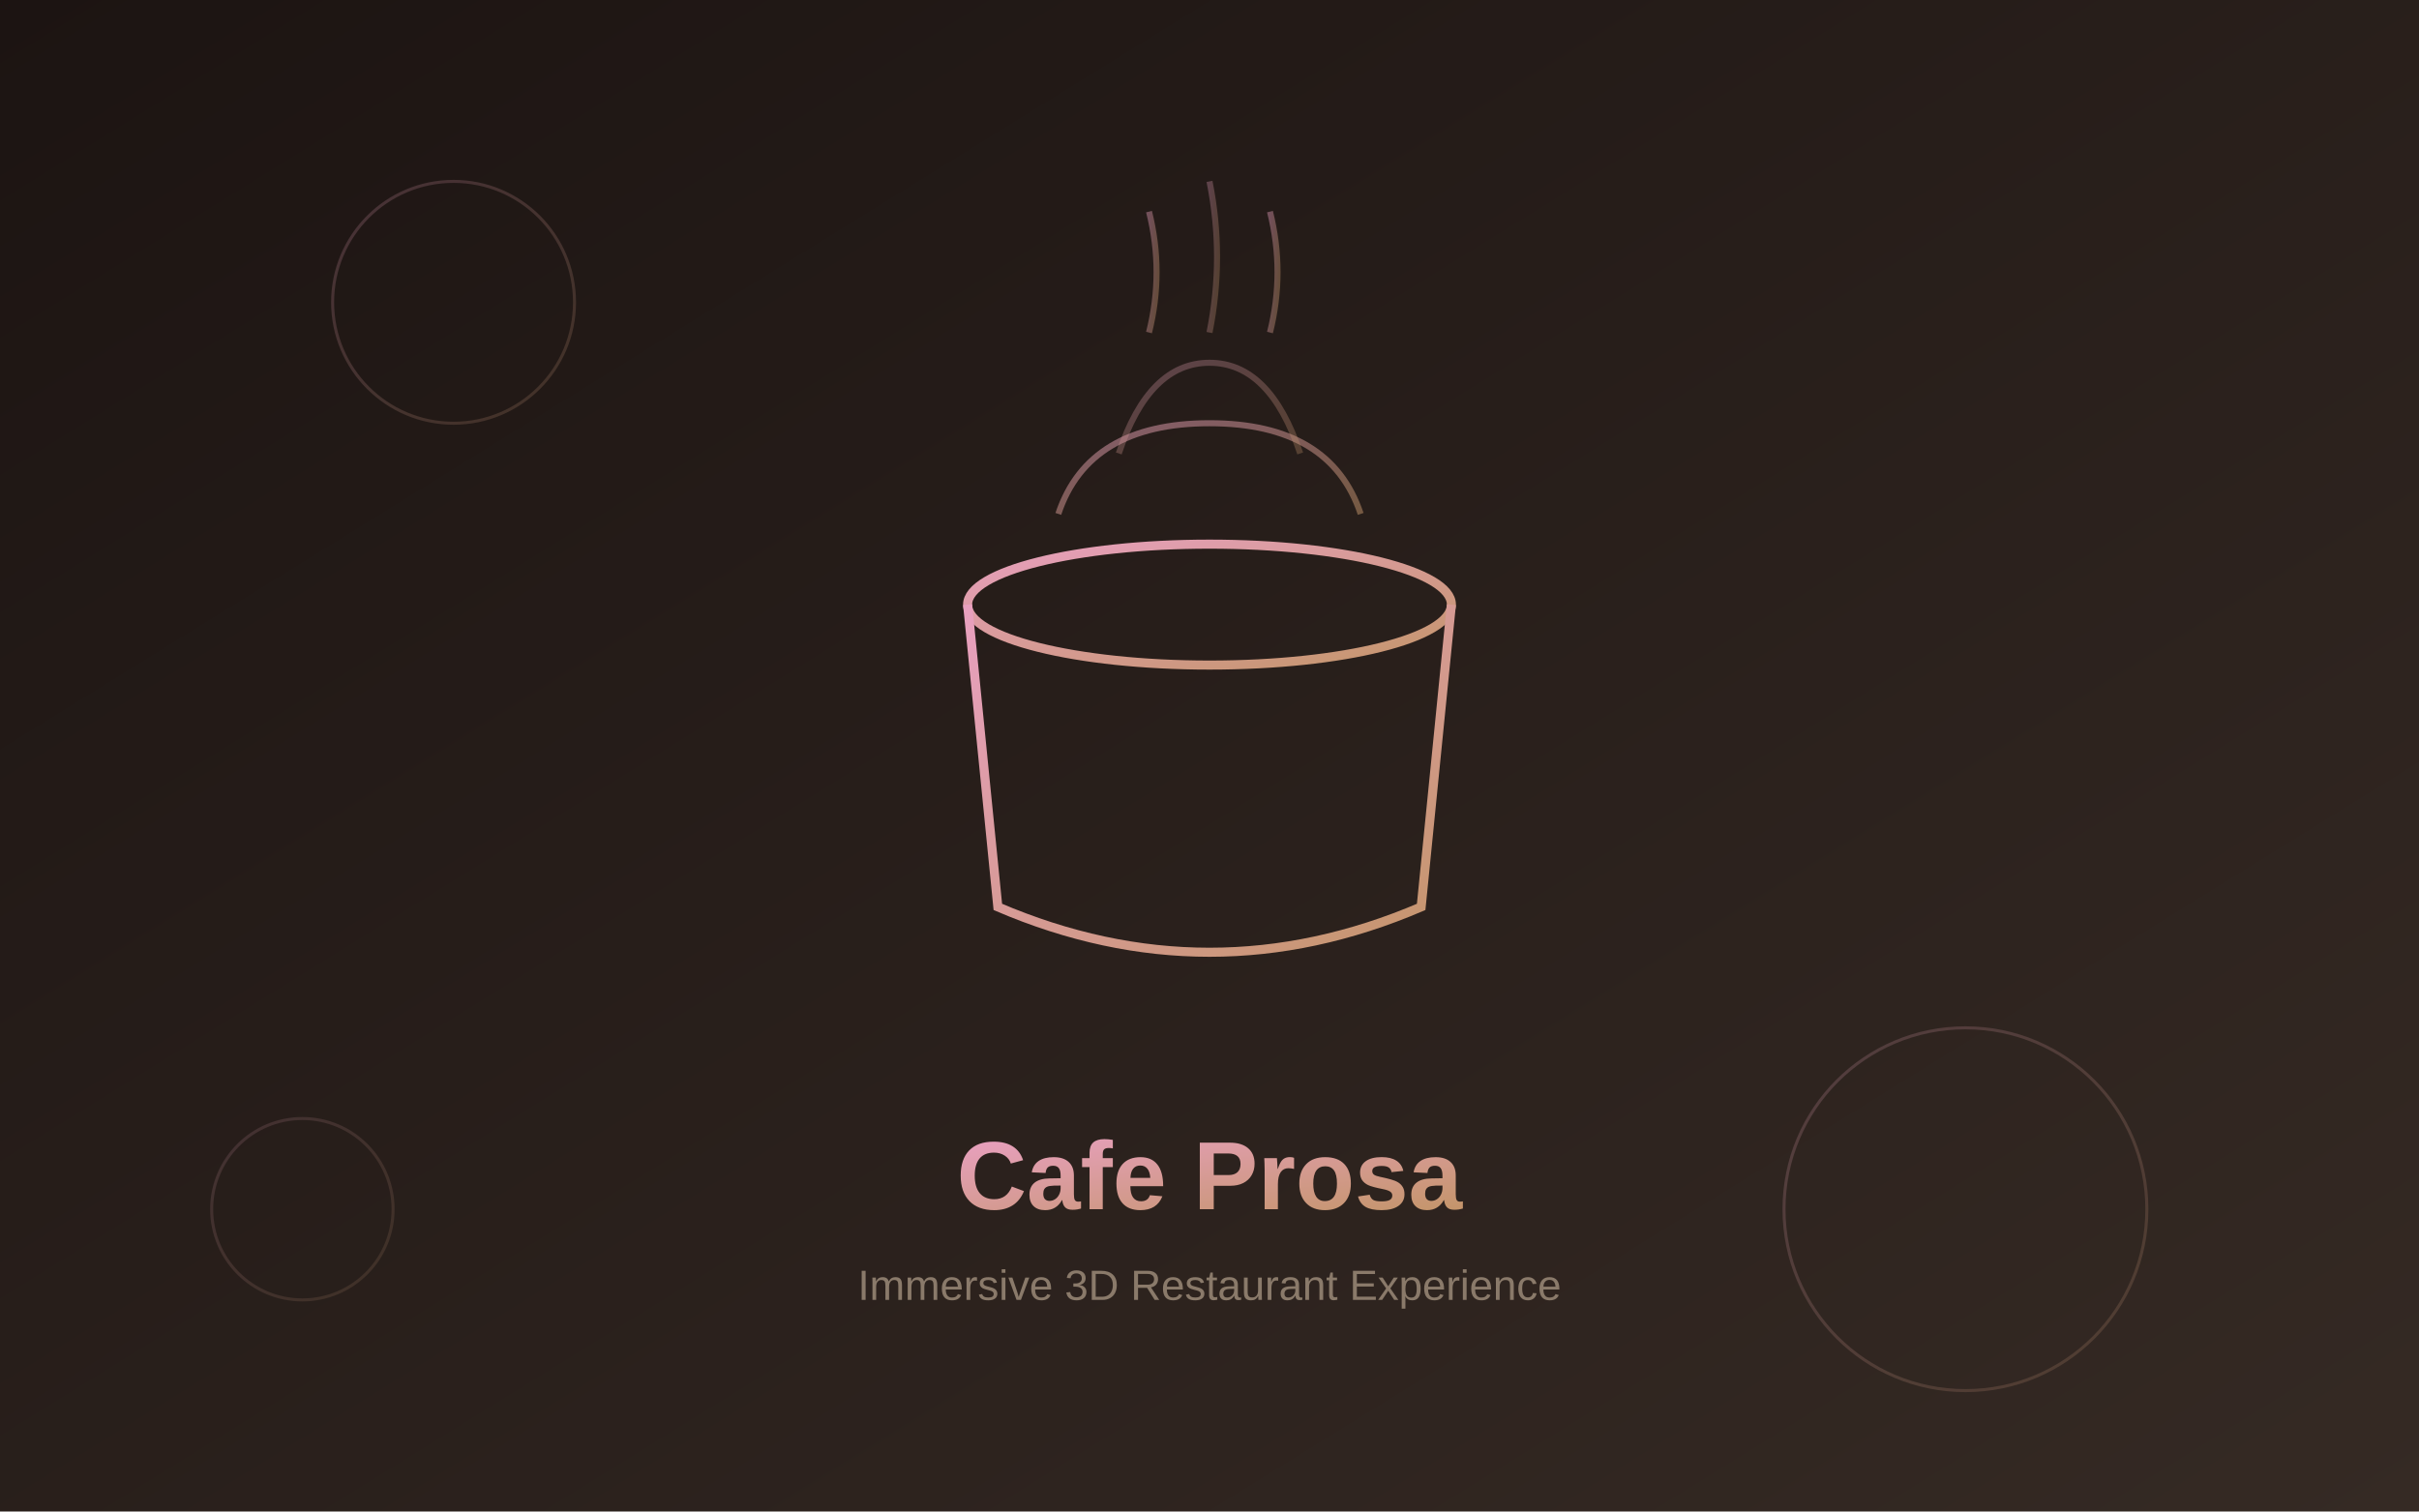
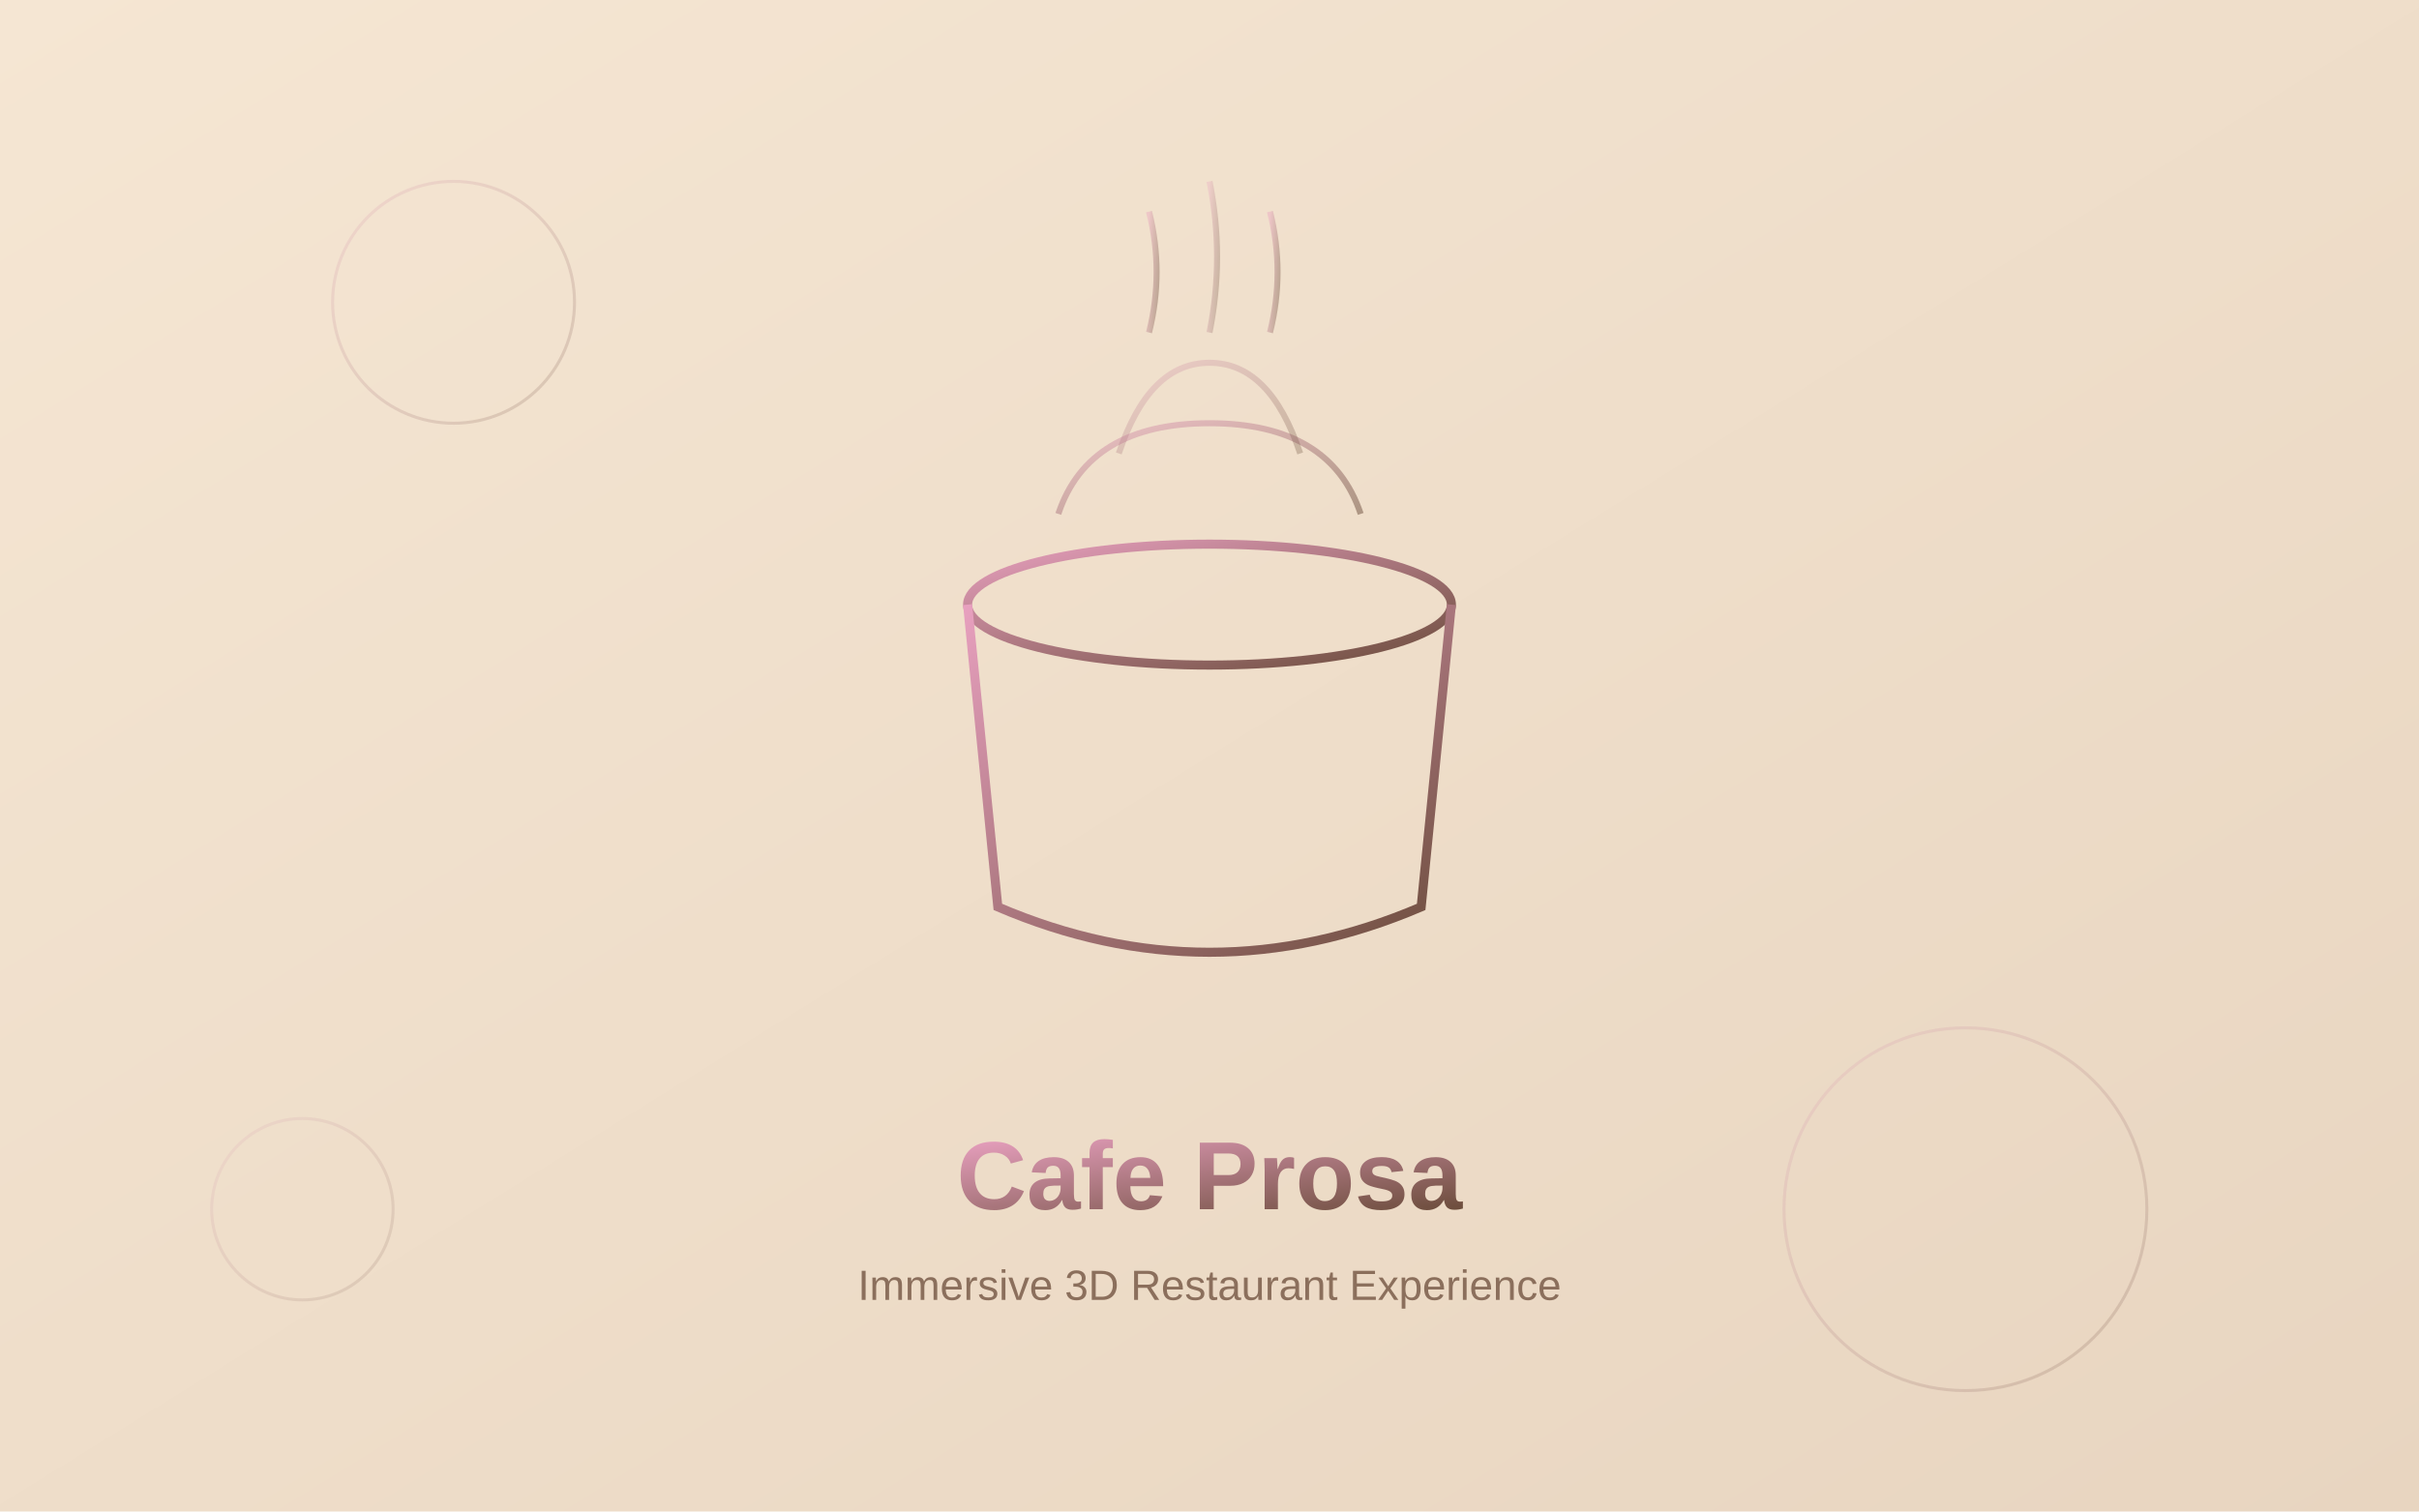
<svg xmlns="http://www.w3.org/2000/svg" viewBox="0 0 800 500">
  <defs>
    <linearGradient id="bg" x1="0%" y1="0%" x2="100%" y2="100%">
-       <stop offset="0%" style="stop-color:#1C1412" />
-       <stop offset="100%" style="stop-color:#352A24" />
+       <stop offset="0%" style="stop-color:#F5E6D3" />
+       <stop offset="100%" style="stop-color:#E8D5C0" />
    </linearGradient>
    <linearGradient id="accent" x1="0%" y1="0%" x2="100%" y2="100%">
      <stop offset="0%" style="stop-color:#E8A0BF" />
-       <stop offset="100%" style="stop-color:#C4956A" />
+       <stop offset="100%" style="stop-color:#6B4C3B" />
    </linearGradient>
  </defs>
  <rect width="800" height="500" fill="url(#bg)" />
  <g transform="translate(400,200)">
    <ellipse cx="0" cy="0" rx="80" ry="20" fill="none" stroke="url(#accent)" stroke-width="3" />
    <path d="M-80,0 L-70,100 Q0,130 70,100 L80,0" fill="none" stroke="url(#accent)" stroke-width="3" />
    <path d="M-50,-30 Q-40,-60 0,-60 Q40,-60 50,-30" fill="none" stroke="url(#accent)" stroke-width="2" opacity="0.5" />
    <path d="M-30,-50 Q-20,-80 0,-80 Q20,-80 30,-50" fill="none" stroke="url(#accent)" stroke-width="2" opacity="0.3" />
    <path d="M-20,-90 Q-15,-110 -20,-130" fill="none" stroke="url(#accent)" stroke-width="2" opacity="0.4" />
    <path d="M0,-90 Q5,-115 0,-140" fill="none" stroke="url(#accent)" stroke-width="2" opacity="0.3" />
    <path d="M20,-90 Q25,-110 20,-130" fill="none" stroke="url(#accent)" stroke-width="2" opacity="0.4" />
  </g>
  <circle cx="150" cy="100" r="40" fill="none" stroke="url(#accent)" stroke-width="1" opacity="0.2" />
  <circle cx="650" cy="400" r="60" fill="none" stroke="url(#accent)" stroke-width="1" opacity="0.2" />
  <circle cx="100" cy="400" r="30" fill="none" stroke="url(#accent)" stroke-width="1" opacity="0.15" />
  <text x="400" y="400" font-family="Arial, sans-serif" font-size="32" font-weight="bold" fill="url(#accent)" text-anchor="middle">Cafe Prosa</text>
-   <text x="400" y="430" font-family="Arial, sans-serif" font-size="14" fill="#8a7a6a" text-anchor="middle">Immersive 3D Restaurant Experience</text>
+   <text x="400" y="430" font-family="Arial, sans-serif" font-size="14" fill="#8B6F5C" text-anchor="middle">Immersive 3D Restaurant Experience</text>
</svg>
